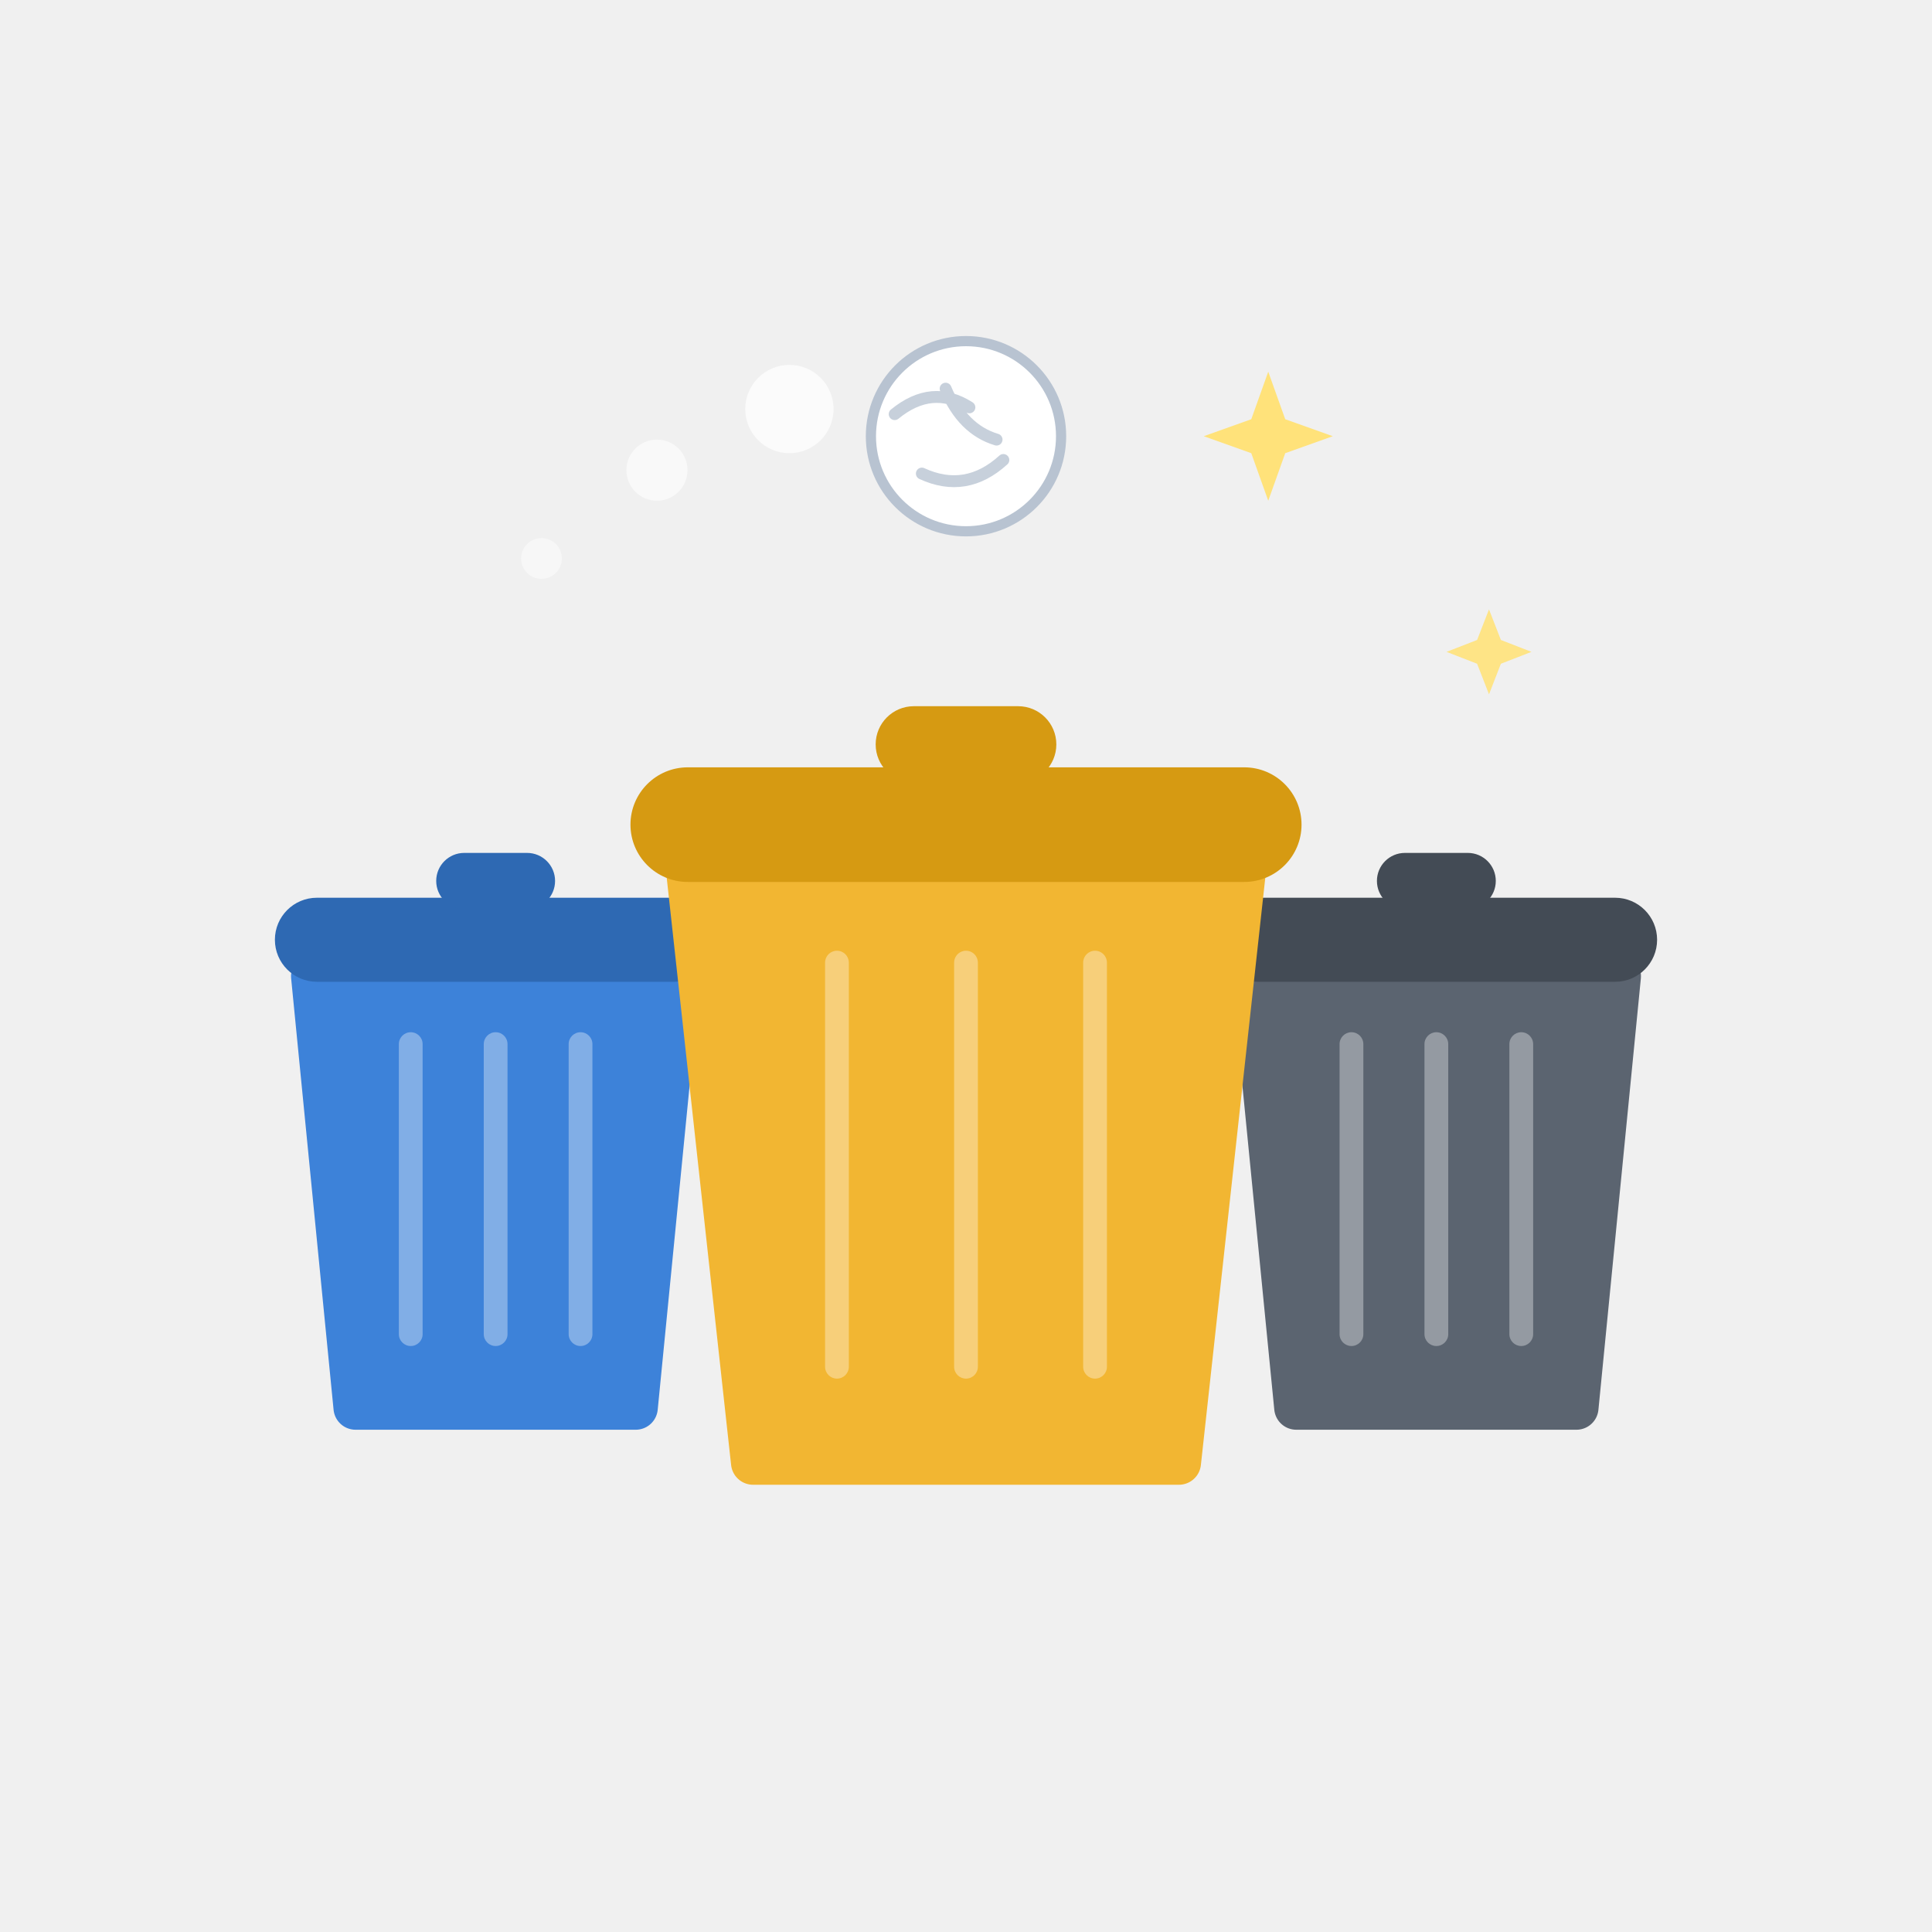
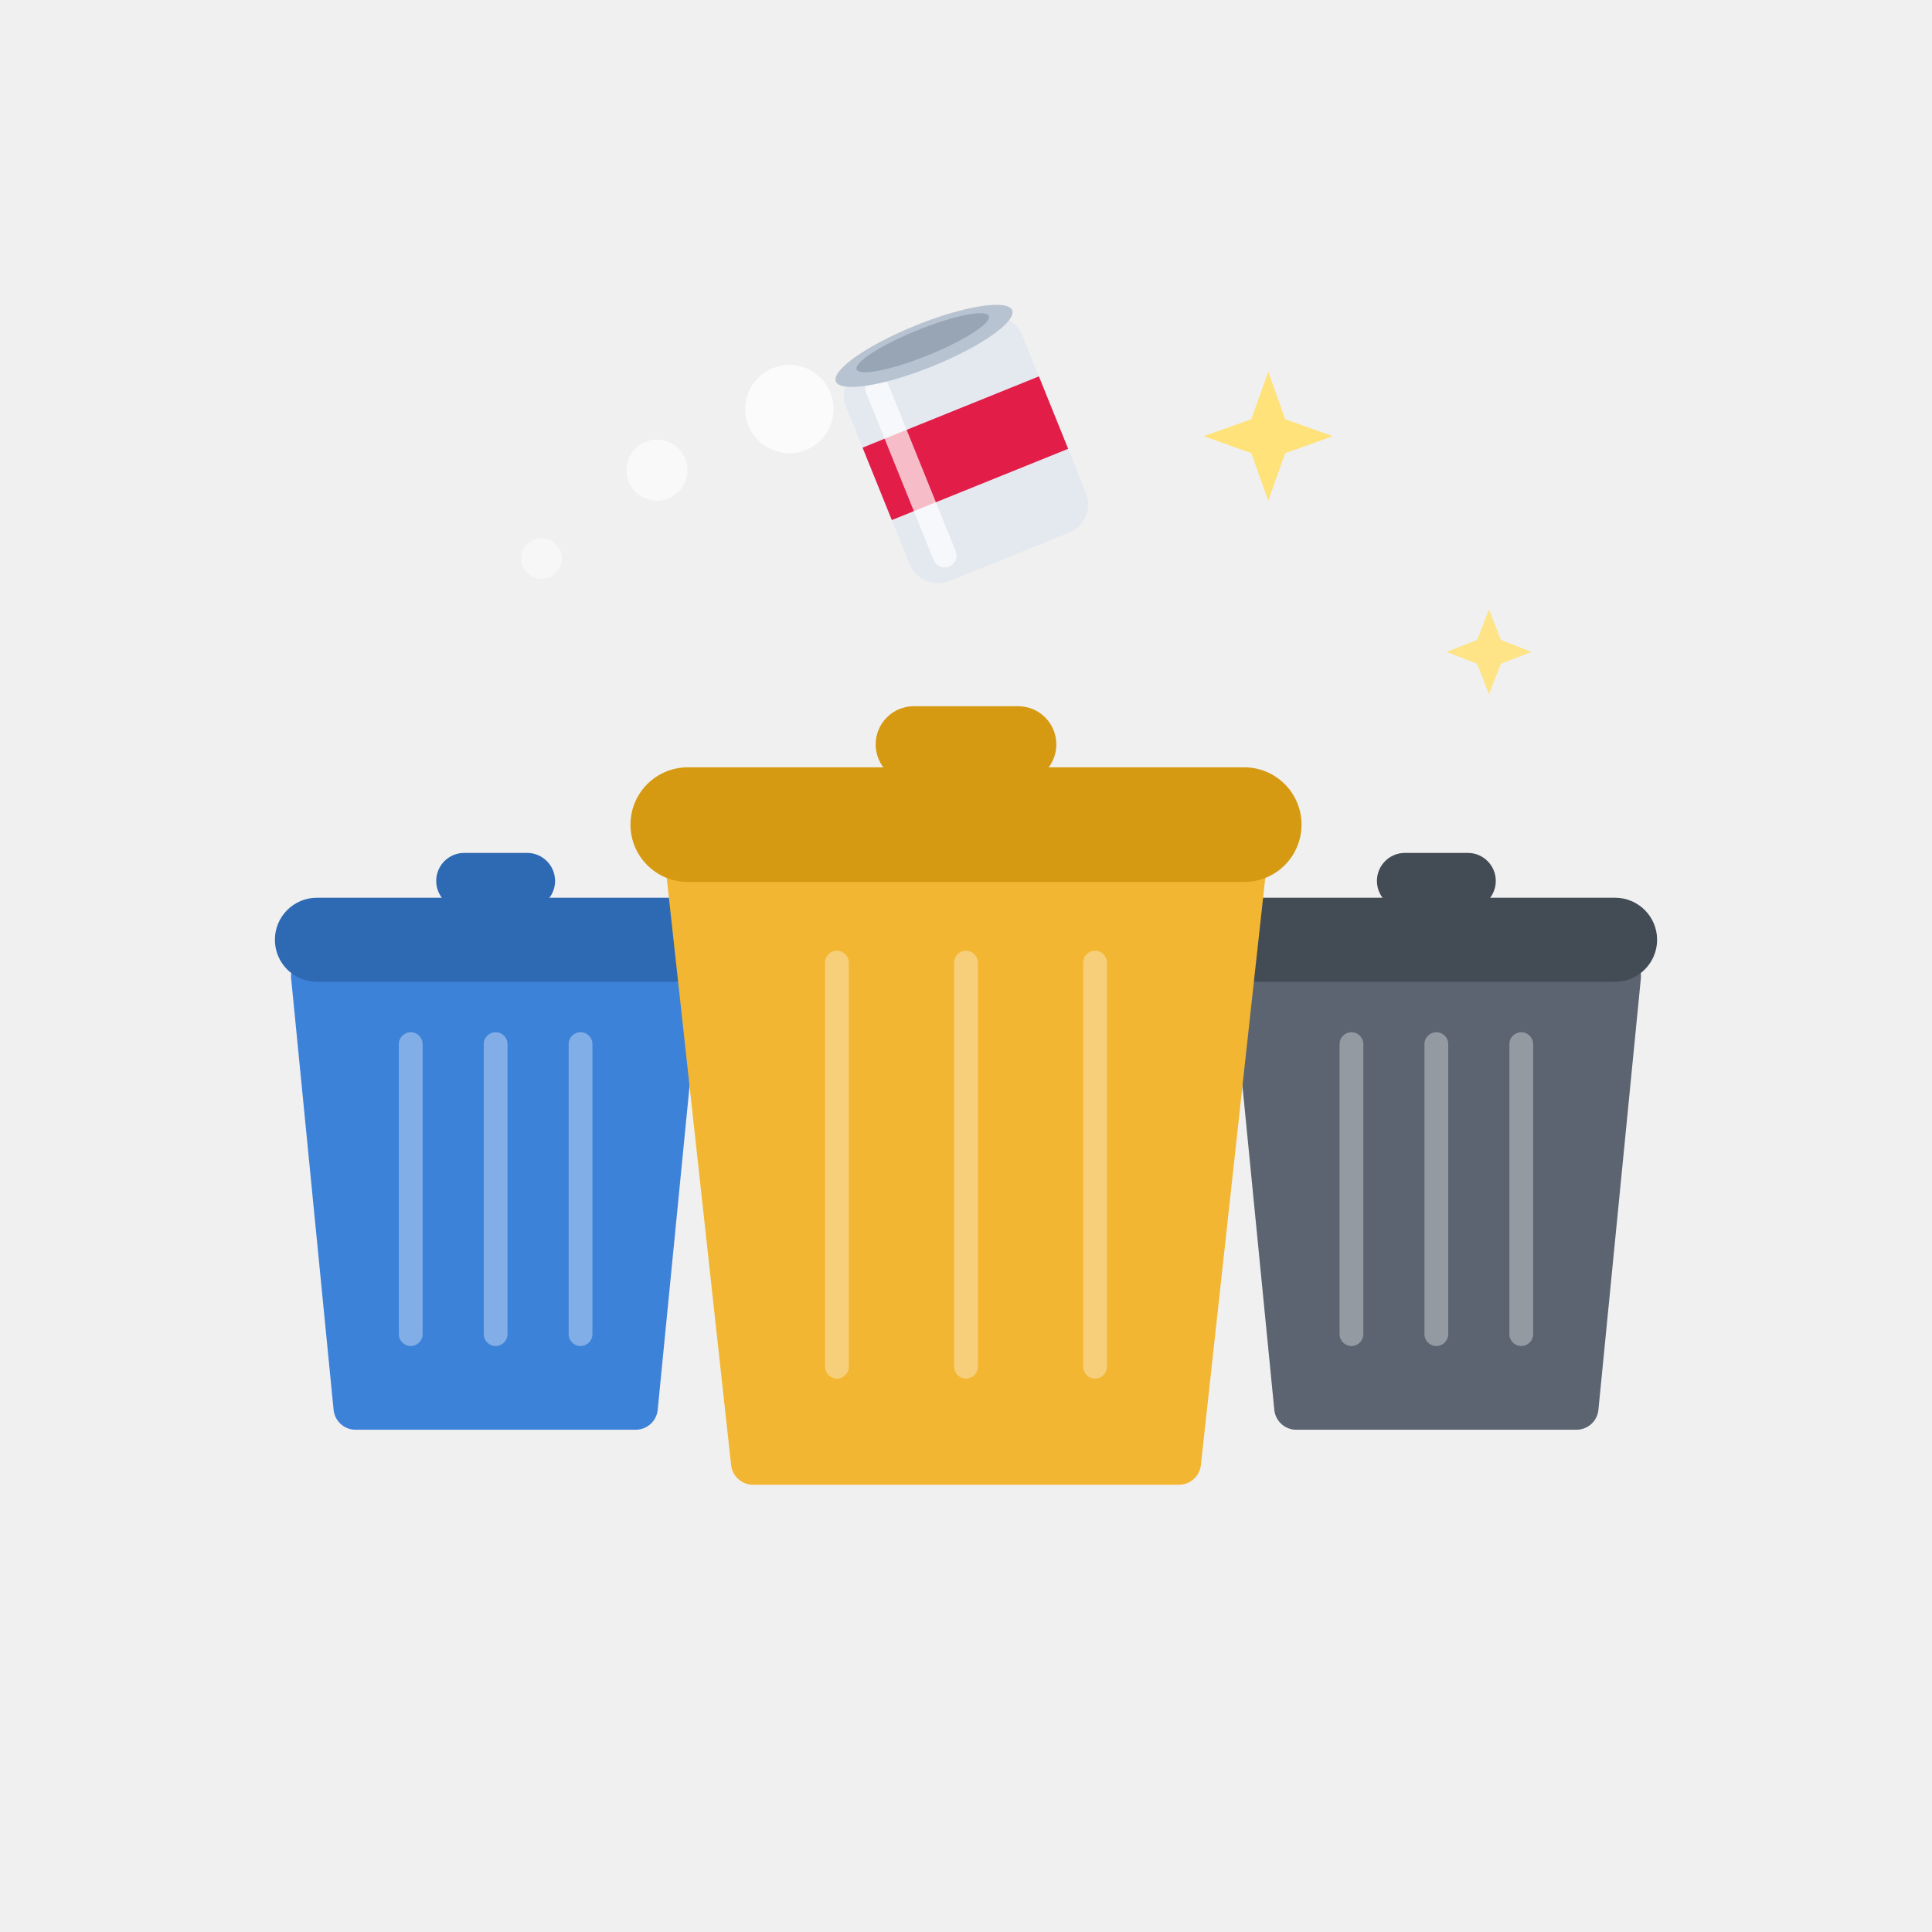
<svg xmlns="http://www.w3.org/2000/svg" viewBox="0 0 1024 1024" width="1024" height="1024">
  <g transform="translate(512 512) scale(0.9) translate(-512 -540)">
    <g>
      <path d="M127.5 546 L342.5 546 L317.5 800.1 L152.5 800.1 Z" fill="#3D82D9" stroke="#3D82D9" stroke-width="26" stroke-linejoin="round" />
      <rect x="178" y="579" width="14" height="184.8" rx="7" fill="#FFFFFF" opacity="0.35" />
      <rect x="228" y="579" width="14" height="184.8" rx="7" fill="#FFFFFF" opacity="0.35" />
      <rect x="278" y="579" width="14" height="184.8" rx="7" fill="#FFFFFF" opacity="0.35" />
      <rect x="105" y="499.8" width="260" height="49.5" rx="24.75" fill="#2E69B3" />
      <rect x="200" y="473.4" width="70" height="33" rx="16.5" fill="#2E69B3" />
    </g>
    <g>
      <path d="M681.5 546 L896.5 546 L871.5 800.1 L706.5 800.1 Z" fill="#5B6470" stroke="#5B6470" stroke-width="26" stroke-linejoin="round" />
      <rect x="732" y="579" width="14" height="184.8" rx="7" fill="#FFFFFF" opacity="0.35" />
      <rect x="782" y="579" width="14" height="184.8" rx="7" fill="#FFFFFF" opacity="0.35" />
      <rect x="832" y="579" width="14" height="184.8" rx="7" fill="#FFFFFF" opacity="0.35" />
      <rect x="659" y="499.8" width="260" height="49.5" rx="24.75" fill="#434B55" />
      <rect x="754" y="473.4" width="70" height="33" rx="16.5" fill="#434B55" />
    </g>
    <g>
      <path d="M348.6 486 L675.4 486 L637.4 832.5 L386.6 832.5 Z" fill="#F2B632" stroke="#F2B632" stroke-width="26" stroke-linejoin="round" />
      <rect x="429" y="531" width="14" height="252" rx="7" fill="#FFFFFF" opacity="0.35" />
      <rect x="505" y="531" width="14" height="252" rx="7" fill="#FFFFFF" opacity="0.35" />
      <rect x="581" y="531" width="14" height="252" rx="7" fill="#FFFFFF" opacity="0.35" />
      <rect x="314.4" y="423" width="395.2" height="67.5" rx="33.75" fill="#D69A12" />
      <rect x="458.8" y="387" width="106.4" height="45" rx="22.5" fill="#D69A12" />
    </g>
    <g opacity="0.9">
      <circle cx="262" cy="300" r="12" fill="#FFFFFF" opacity="0.5" />
      <circle cx="330" cy="248" r="18" fill="#FFFFFF" opacity="0.65" />
      <circle cx="408" cy="212" r="26" fill="#FFFFFF" opacity="0.8" />
    </g>
-     <circle cx="512" cy="228" r="56" fill="#FFFFFF" stroke="#B8C3D1" stroke-width="6" />
-     <path d="M470 215 q22 -18 44 -4 M486 250 q26 12 48 -8 M500 200 q10 24 30 30" stroke="#C7D0DB" stroke-width="7" fill="none" stroke-linecap="round" />
+     <g transform="rotate(-22 512 236)">
+       <rect x="456" y="168" width="112" height="136" rx="18" fill="#E4E9F0" />
+       <rect x="456" y="212" width="112" height="46" fill="#E11D48" />
+       <rect x="470" y="176" width="14" height="120" rx="7" fill="#FFFFFF" opacity="0.7" />
+       <ellipse cx="512" cy="170" rx="56" ry="13" fill="#B8C3D1" />
+       <ellipse cx="512" cy="168" rx="42" ry="8" fill="#98A5B5" />
+     </g>
    <path d="M690 190 l10 28 l28 10 l-28 10 l-10 28 l-10 -28 l-28 -10 l28 -10 z" fill="#FFE27A" />
    <path d="M820 330 l7 18 l18 7 l-18 7 l-7 18 l-7 -18 l-18 -7 l18 -7 z" fill="#FFE27A" opacity="0.9" />
  </g>
</svg>
